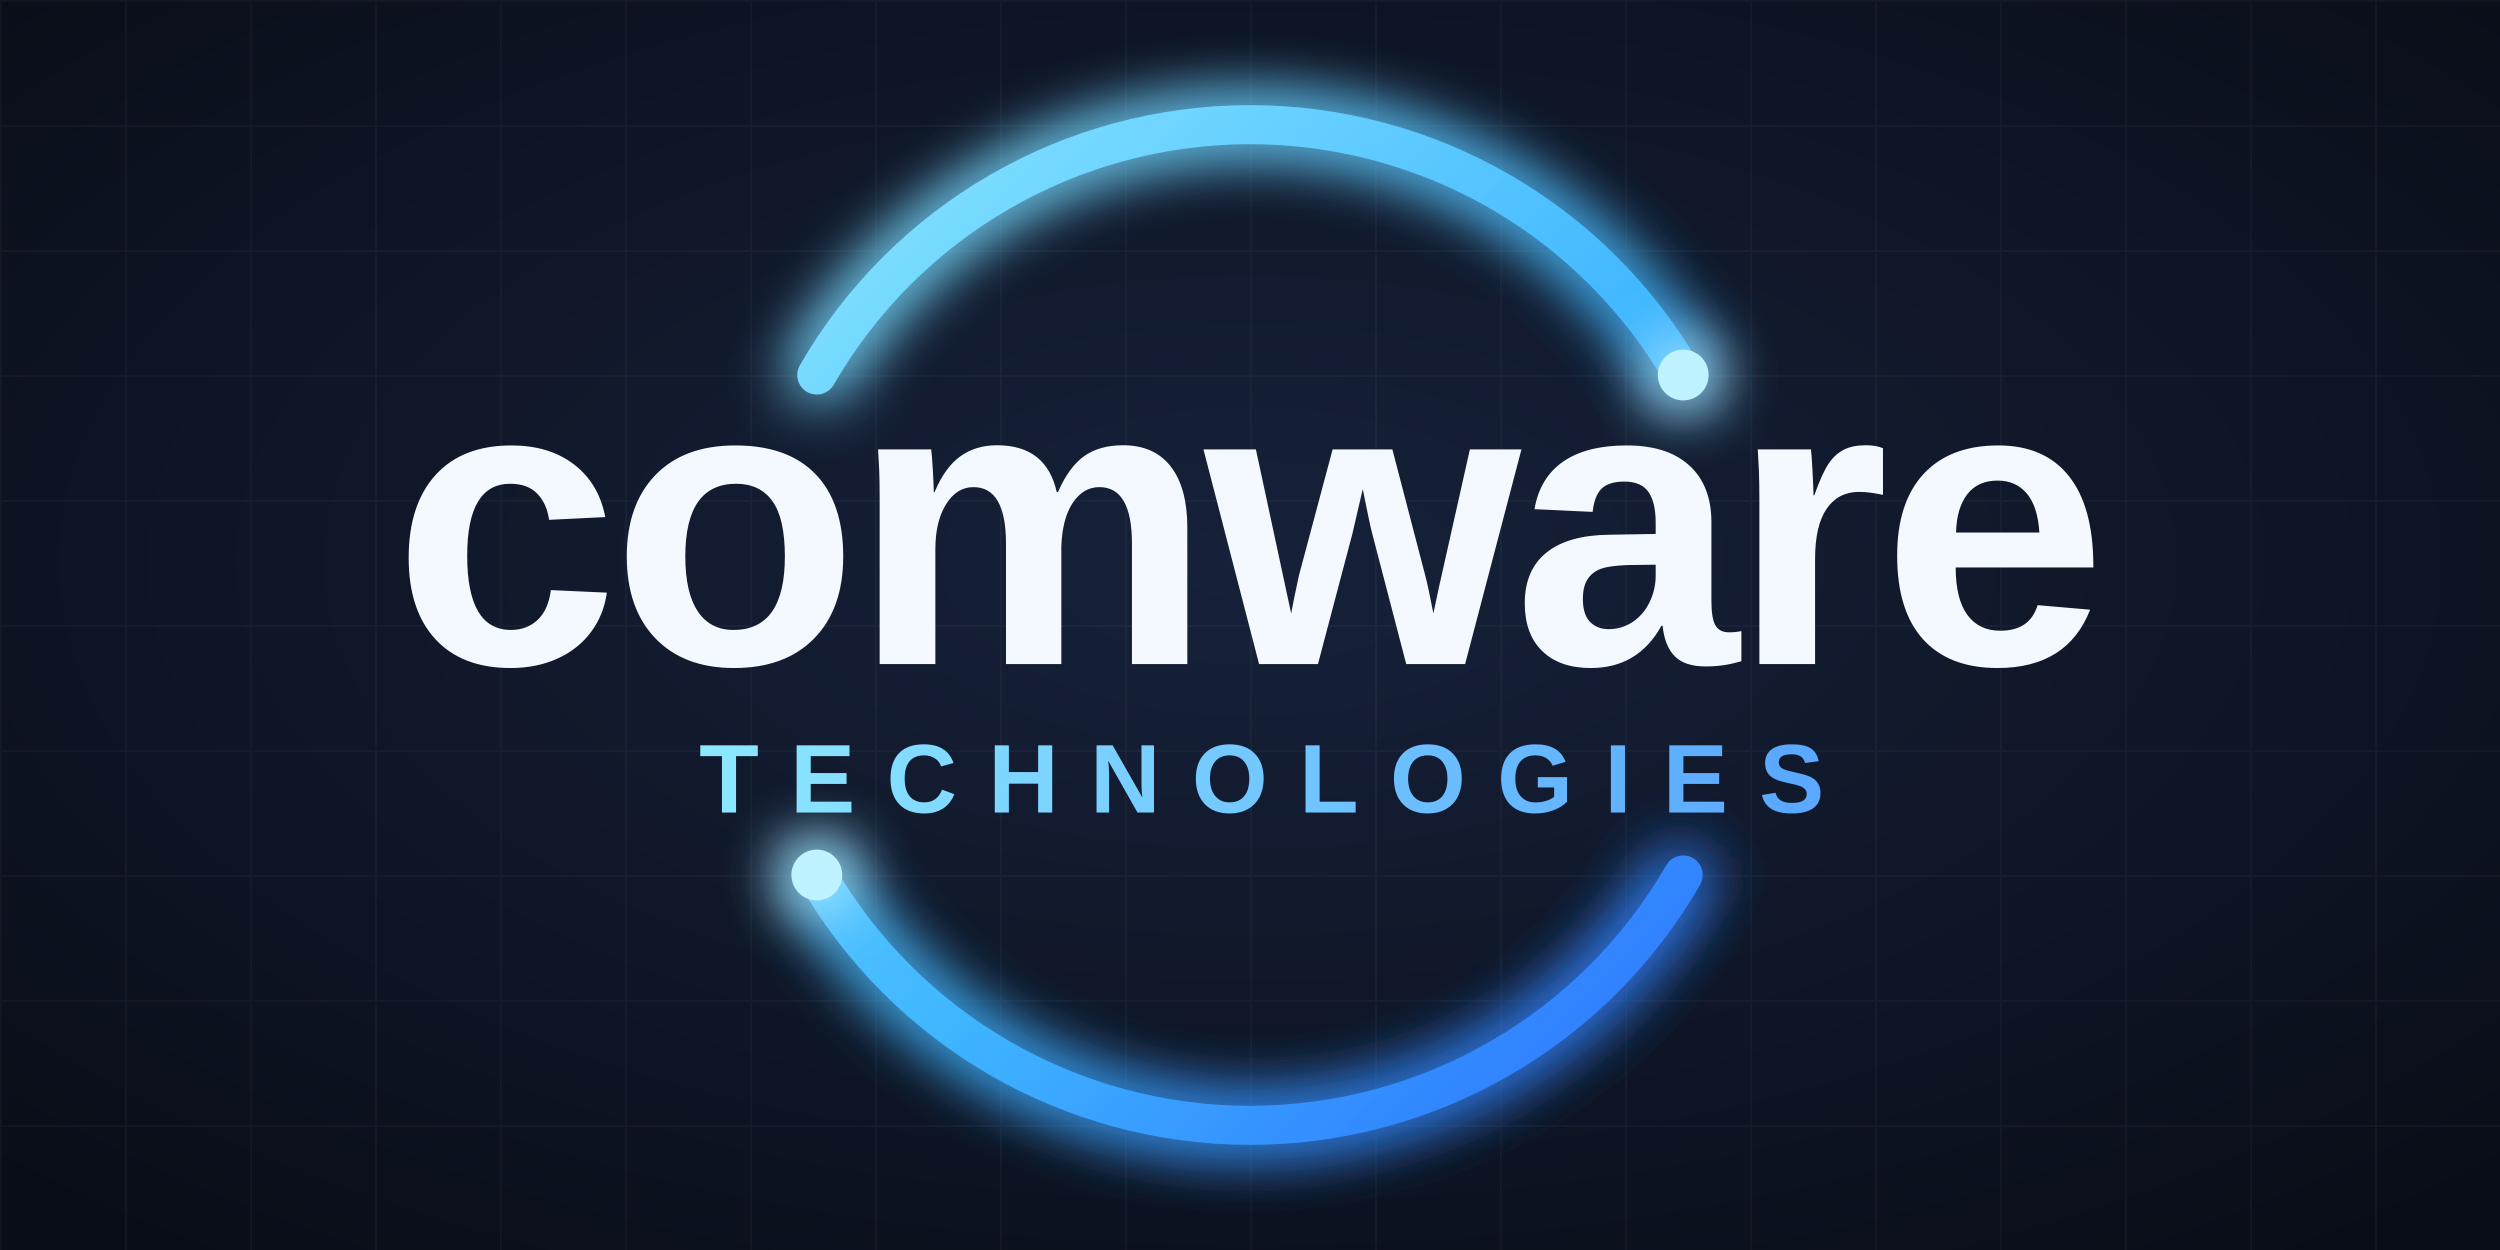
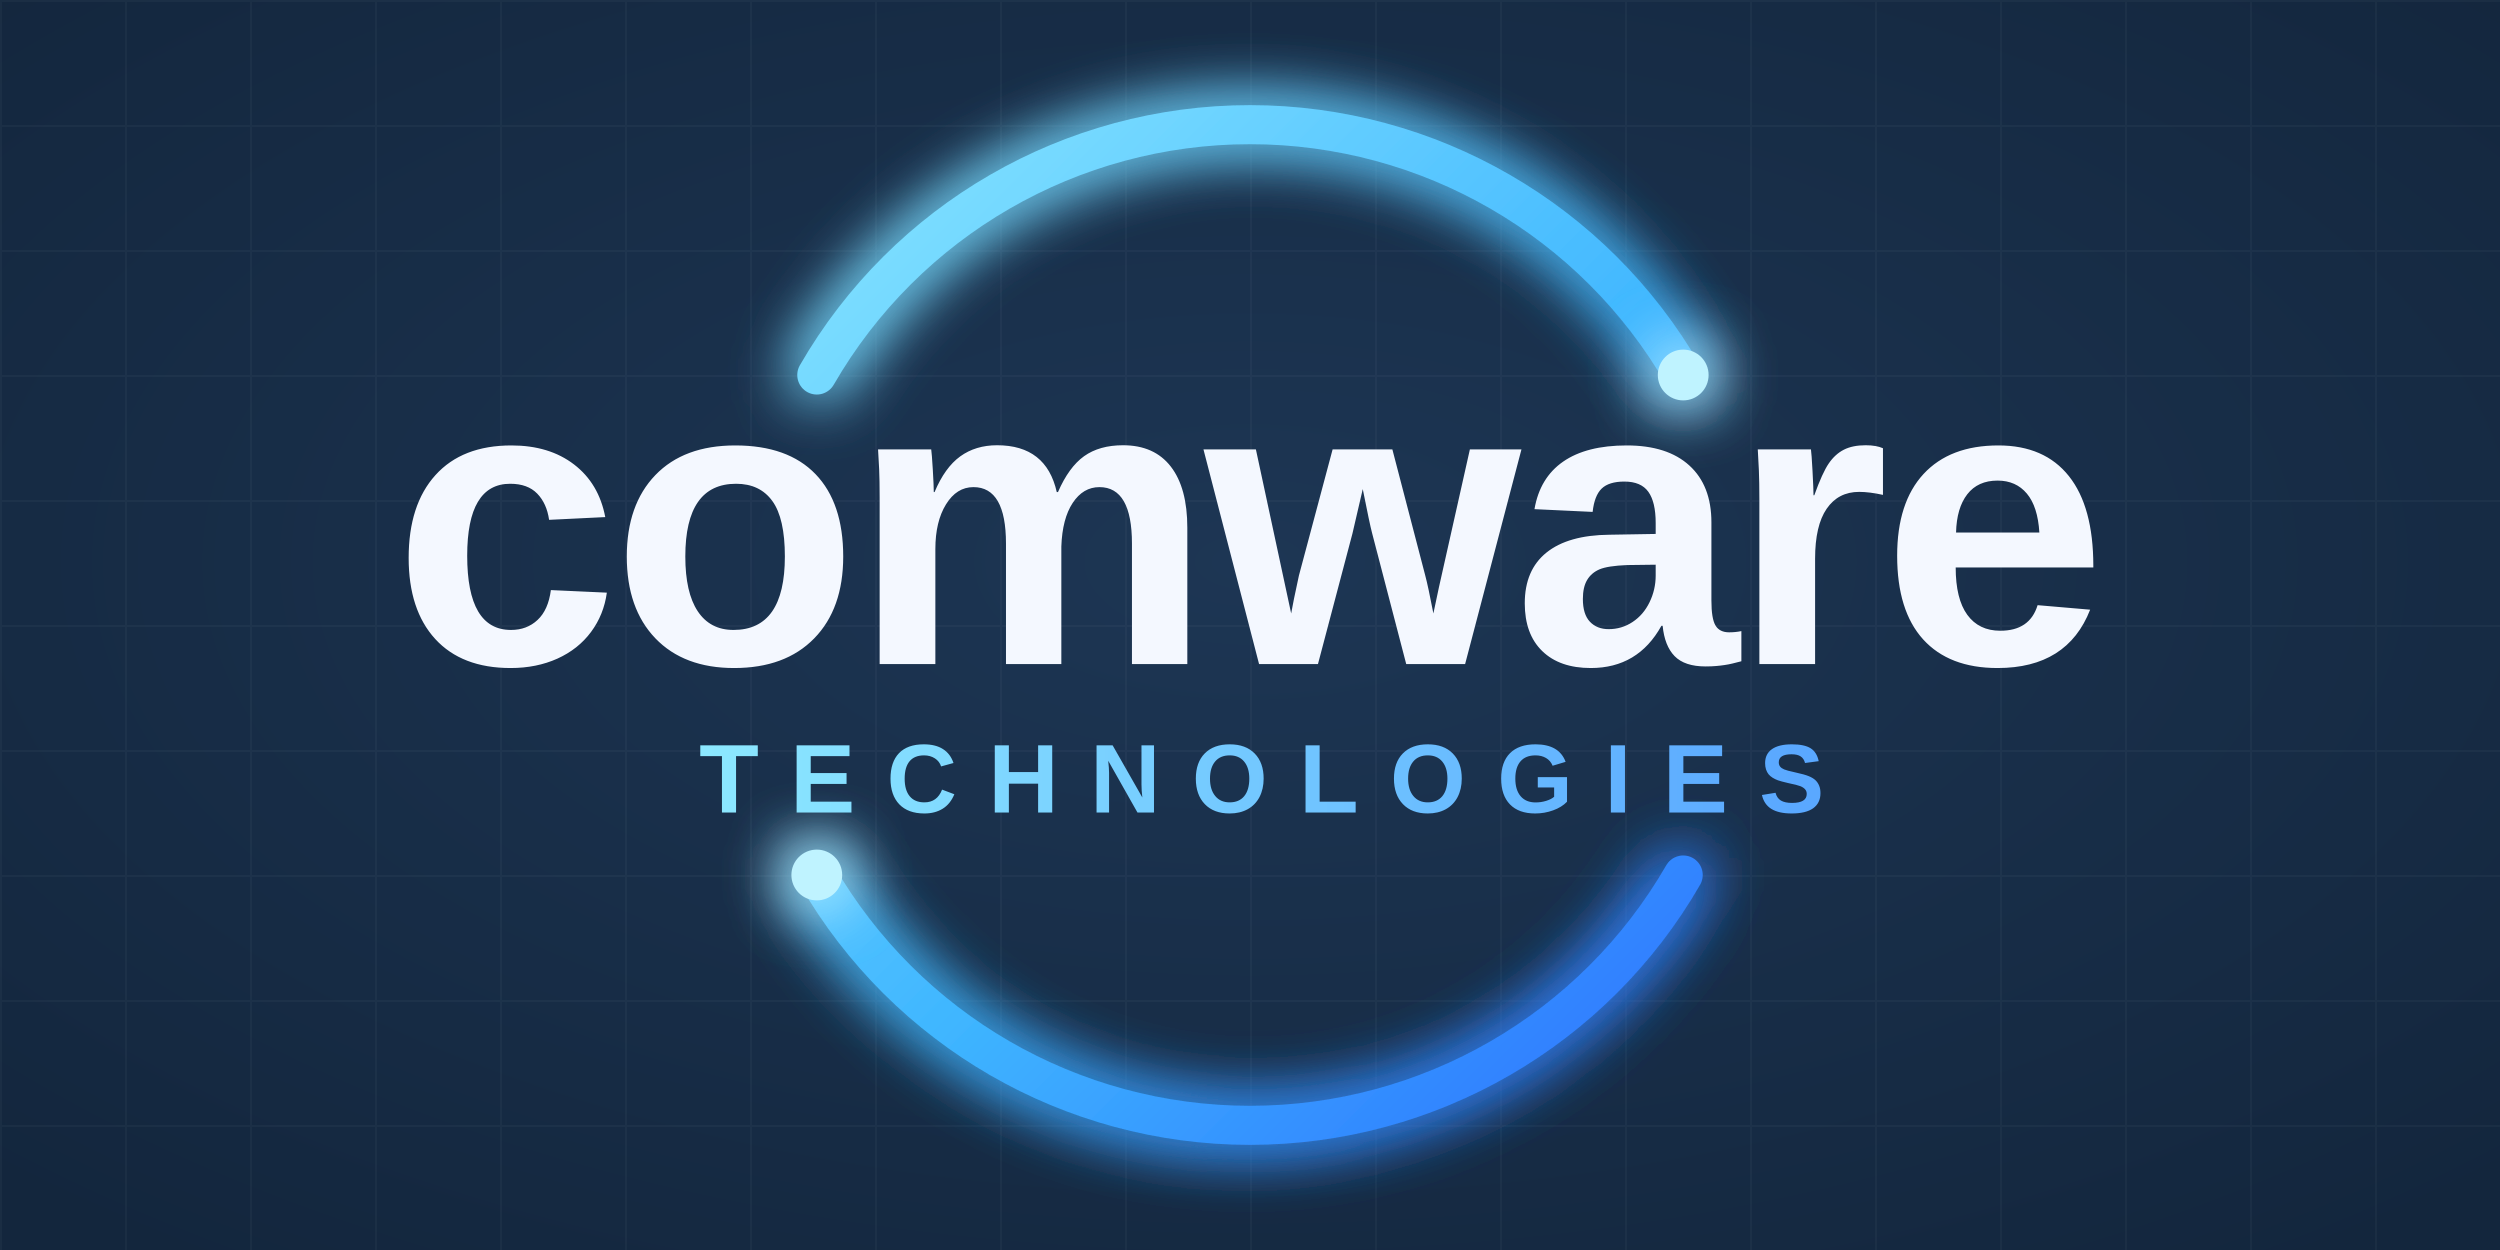
<svg xmlns="http://www.w3.org/2000/svg" viewBox="0 0 640 320" width="640" height="320" role="img" aria-labelledby="title">
  <defs>
    <radialGradient id="bg" cx="50%" cy="45%" r="70%">
-       <stop offset="0" stop-color="#16213a" />
-       <stop offset="1" stop-color="#090d17" />
+       <stop offset="0" stop-color="#1d3654" />
+       <stop offset="1" stop-color="#13263d" />
    </radialGradient>
    <linearGradient id="ring" x1="192" y1="32" x2="448" y2="288" gradientUnits="userSpaceOnUse">
      <stop offset="0" stop-color="#8ce8ff" />
      <stop offset="0.55" stop-color="#3fb6ff" />
      <stop offset="1" stop-color="#2a6bff" />
    </linearGradient>
    <linearGradient id="tagline" x1="180" y1="0" x2="460" y2="0" gradientUnits="userSpaceOnUse">
      <stop offset="0" stop-color="#8ce8ff" />
      <stop offset="1" stop-color="#5aa8ff" />
    </linearGradient>
    <filter id="glow" x="-30%" y="-30%" width="160%" height="160%">
      <feGaussianBlur stdDeviation="8" result="blur" />
      <feMerge>
        <feMergeNode in="blur" />
        <feMergeNode in="blur" />
        <feMergeNode in="SourceGraphic" />
      </feMerge>
    </filter>
    <pattern id="grid" width="32" height="32" patternUnits="userSpaceOnUse">
      <path d="M32 0H0V32" fill="none" stroke="#ffffff" stroke-opacity="0.035" stroke-width="1" />
    </pattern>
  </defs>
  <rect width="640" height="320" fill="url(#bg)" />
  <rect width="640" height="320" fill="url(#grid)" />
  <g filter="url(#glow)" fill="none" stroke="url(#ring)" stroke-width="10" stroke-linecap="round">
    <path d="M209.1 96 A128 128 0 0 1 430.9 96" />
    <path d="M430.9 224 A128 128 0 0 1 209.1 224" />
  </g>
  <g fill="#bff3ff" filter="url(#glow)">
    <circle cx="430.9" cy="96" r="6.5" />
    <circle cx="209.1" cy="224" r="6.5" />
  </g>
  <text x="320" y="170" text-anchor="middle" font-family="Poppins, Montserrat, 'Segoe UI', Arial, sans-serif" font-size="104" font-weight="600" letter-spacing="-2" fill="#f4f8ff">comware</text>
  <text x="323" y="208" text-anchor="middle" font-family="Poppins, Montserrat, 'Segoe UI', Arial, sans-serif" font-size="25" font-weight="600" letter-spacing="8" fill="url(#tagline)">TECHNOLOGIES</text>
</svg>
